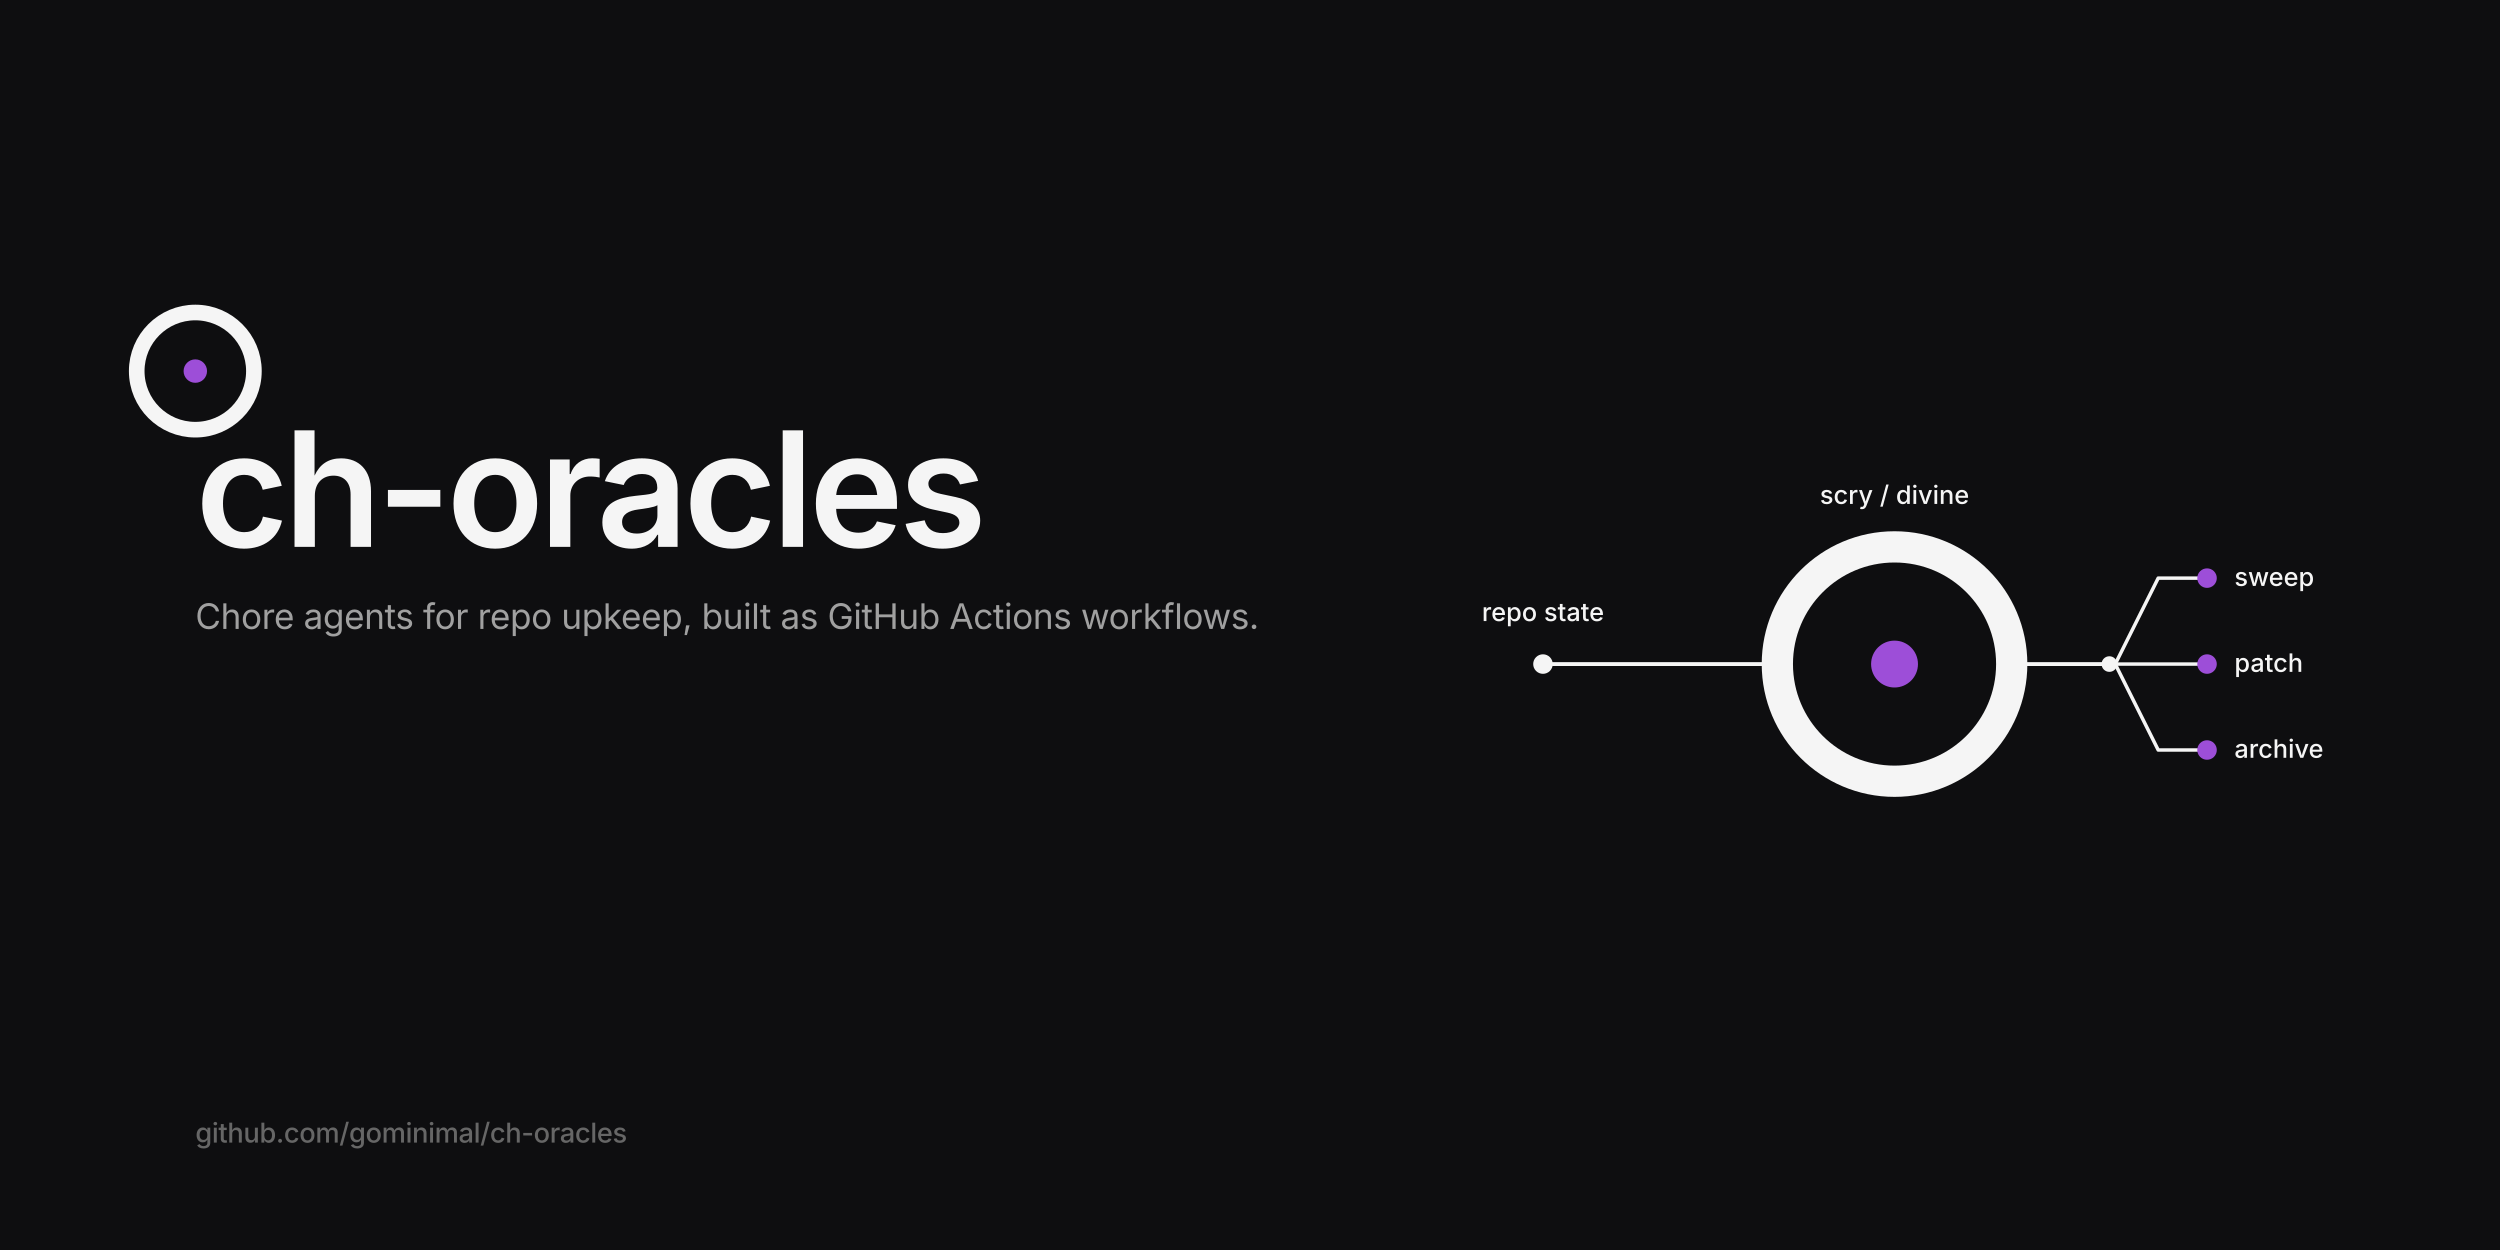
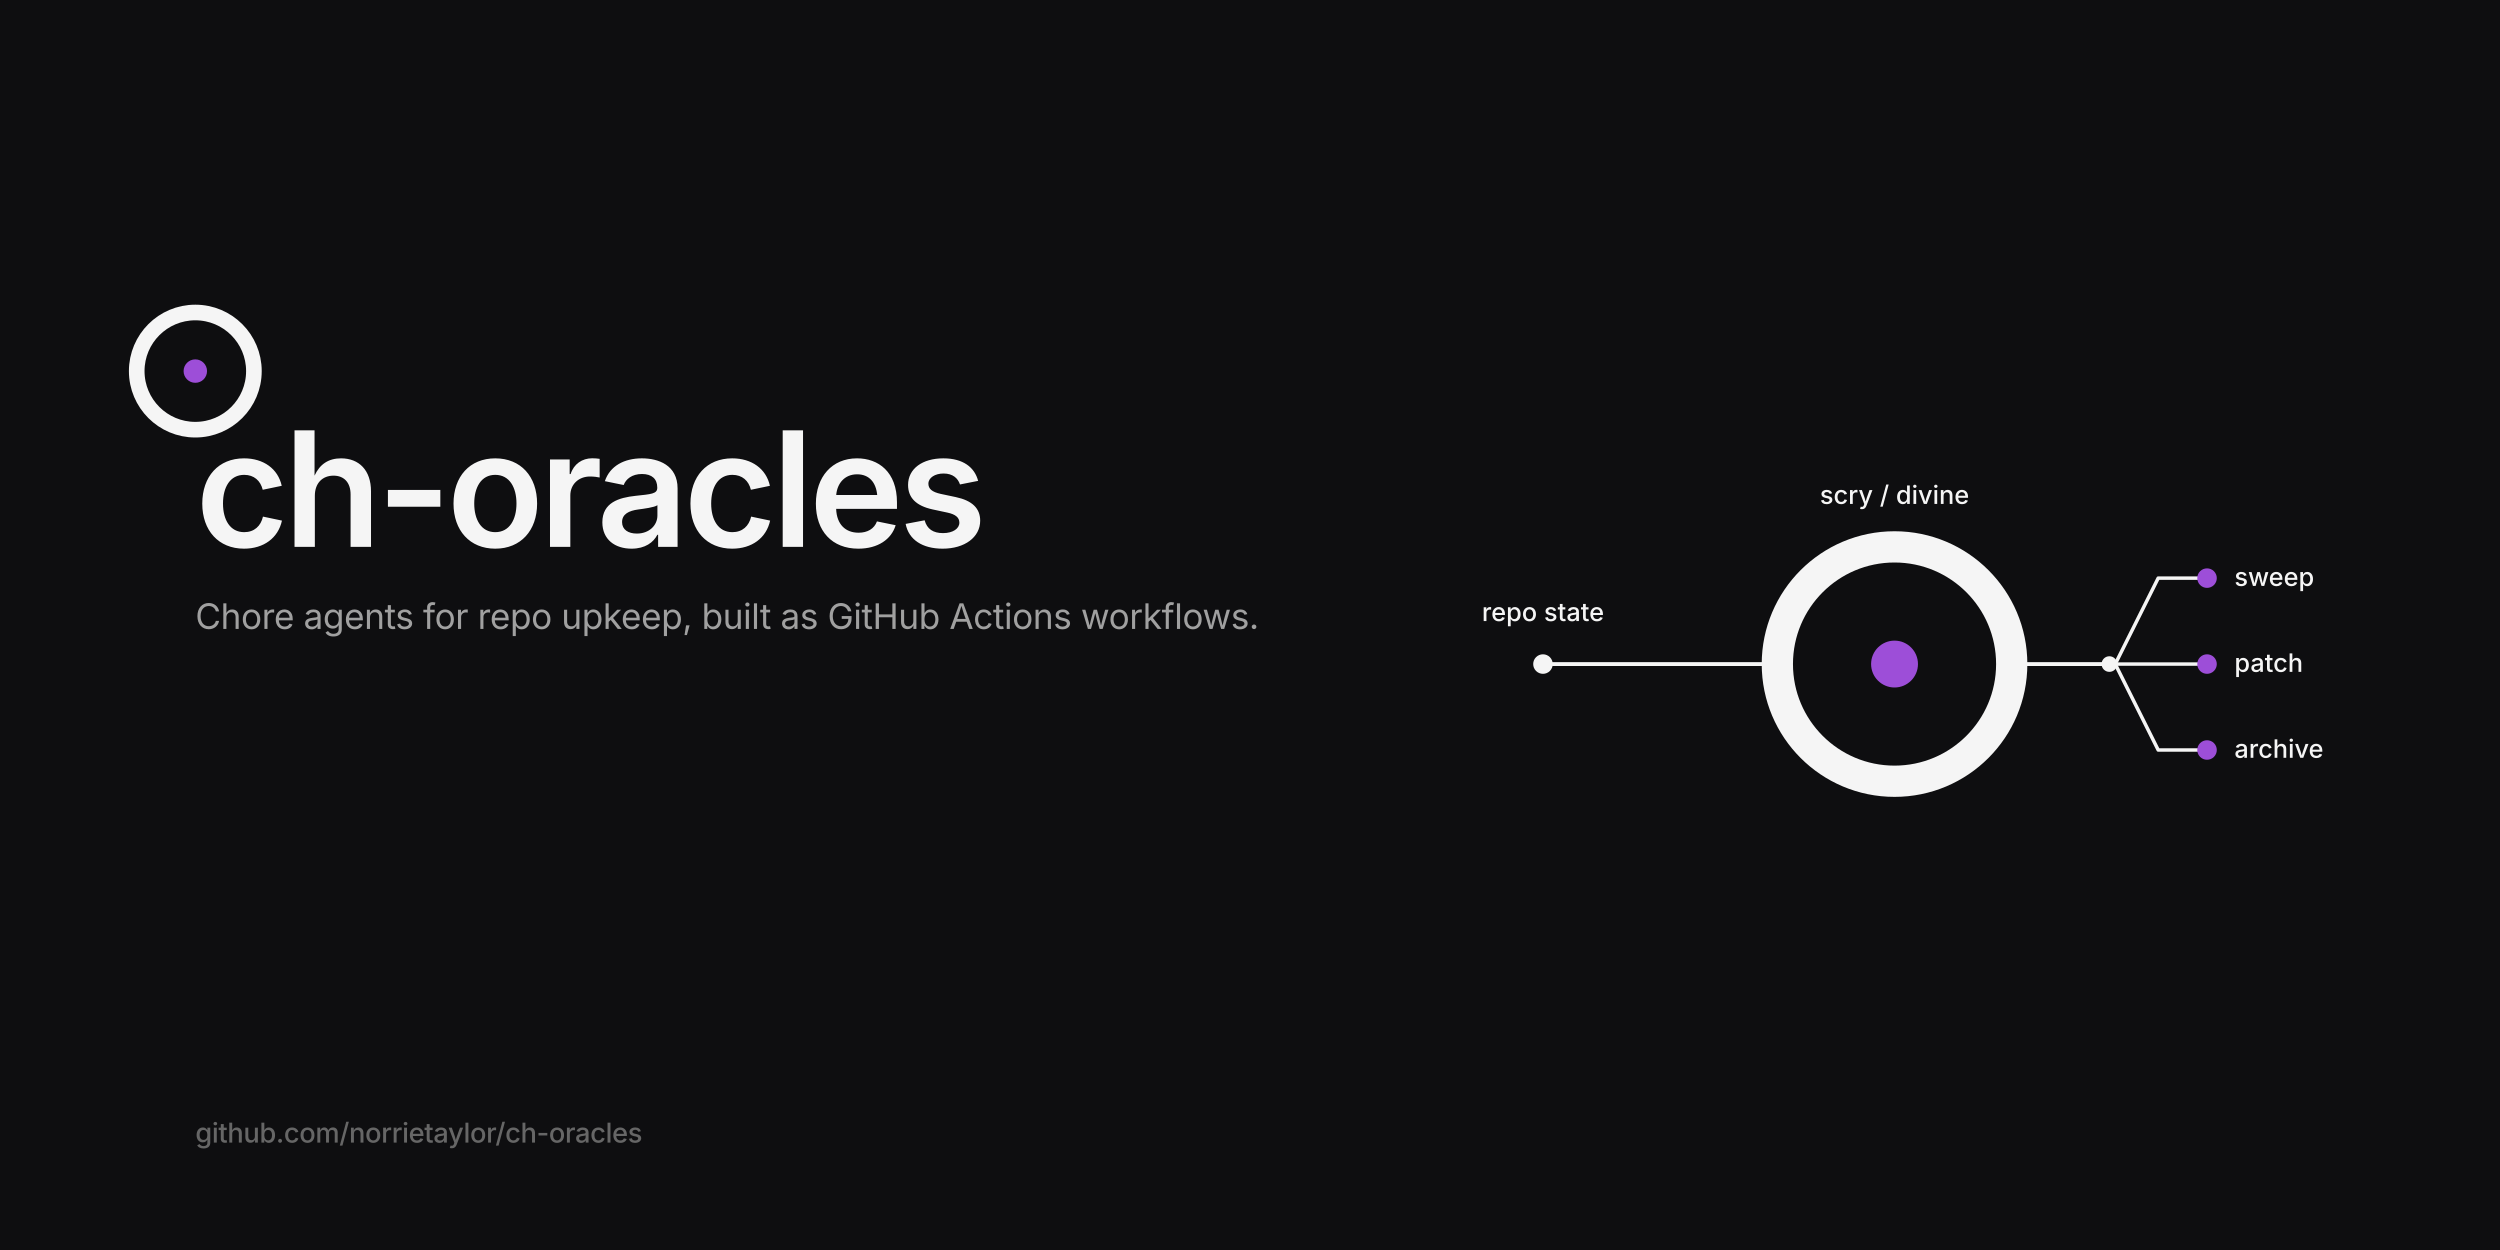
<svg xmlns="http://www.w3.org/2000/svg" viewBox="0 0 1280 640" width="1280" height="640">
  <rect width="1280" height="640" fill="#0e0e10" />
  <g transform="translate(100 280)">
    <g transform="translate(0 -90)">
      <g transform="scale(1.0)">
        <circle cx="0" cy="0" r="30" fill="none" stroke="#f5f5f5" stroke-width="8" />
        <circle cx="0" cy="0" r="6" fill="#9d4ed8" />
      </g>
    </g>
    <text x="0" y="0" font-family="Inter, system-ui, -apple-system, 'Segoe UI', Roboto, sans-serif" font-size="82" font-weight="600" fill="#f5f5f5" letter-spacing="-2.5">ch-oracles</text>
    <text x="0" y="42" font-family="Inter, system-ui, -apple-system, 'Segoe UI', Roboto, sans-serif" font-size="18" font-weight="400" fill="#a0a0a0" letter-spacing="-0.2">Chore agents for repo upkeep, built as GitHub Actions workflows.</text>
  </g>
  <g transform="translate(970 340)">
    <circle cx="-180" cy="0" r="5" fill="#f5f5f5" />
    <line x1="-175" y1="0" x2="-66.0" y2="0" stroke="#f5f5f5" stroke-width="2" stroke-linecap="round" />
    <text x="-180" y="-22" text-anchor="middle" font-family="Inter, system-ui, -apple-system, 'Segoe UI', Roboto, sans-serif" font-size="13" font-weight="500" fill="#f5f5f5">repo state</text>
    <g>
      <g transform="scale(2.0)">
        <circle cx="0" cy="0" r="30" fill="none" stroke="#f5f5f5" stroke-width="8" />
        <circle cx="0" cy="0" r="6" fill="#9d4ed8" />
      </g>
    </g>
    <text x="0" y="-82.0" text-anchor="middle" font-family="Inter, system-ui, -apple-system, 'Segoe UI', Roboto, sans-serif" font-size="13" font-weight="500" fill="#f5f5f5">scry / divine</text>
    <line x1="66.0" y1="0" x2="107.0" y2="0" stroke="#f5f5f5" stroke-width="2" stroke-linecap="round" />
    <circle cx="110.0" cy="0" r="4" fill="#f5f5f5" />
    <path d="M 113.0 0 L 135.0 -44 L 155.0 -44" stroke="#f5f5f5" stroke-width="1.8" fill="none" stroke-linecap="round" stroke-linejoin="round" />
    <circle cx="160.0" cy="-44" r="5" fill="#9d4ed8" />
    <text x="174.0" y="-40" font-family="Inter, system-ui, -apple-system, 'Segoe UI', Roboto, sans-serif" font-size="13" font-weight="500" fill="#f5f5f5">sweep</text>
    <line x1="113.0" y1="0" x2="155.0" y2="0" stroke="#f5f5f5" stroke-width="1.8" stroke-linecap="round" />
    <circle cx="160.0" cy="0" r="5" fill="#9d4ed8" />
    <text x="174.0" y="4" font-family="Inter, system-ui, -apple-system, 'Segoe UI', Roboto, sans-serif" font-size="13" font-weight="500" fill="#f5f5f5">patch</text>
    <path d="M 113.0 0 L 135.0 44 L 155.0 44" stroke="#f5f5f5" stroke-width="1.8" fill="none" stroke-linecap="round" stroke-linejoin="round" />
    <circle cx="160.0" cy="44" r="5" fill="#9d4ed8" />
    <text x="174.0" y="48" font-family="Inter, system-ui, -apple-system, 'Segoe UI', Roboto, sans-serif" font-size="13" font-weight="500" fill="#f5f5f5">archive</text>
  </g>
-   <text x="100" y="585" font-family="Inter, system-ui, -apple-system, 'Segoe UI', Roboto, sans-serif" font-size="14" font-weight="500" fill="#666666" letter-spacing="-0.2">github.com/gominimal/ch-oracles</text>
+   <text x="100" y="585" font-family="Inter, system-ui, -apple-system, 'Segoe UI', Roboto, sans-serif" font-size="14" font-weight="500" fill="#666666" letter-spacing="-0.2">github.com/norrietaylor/ch-oracles</text>
</svg>
